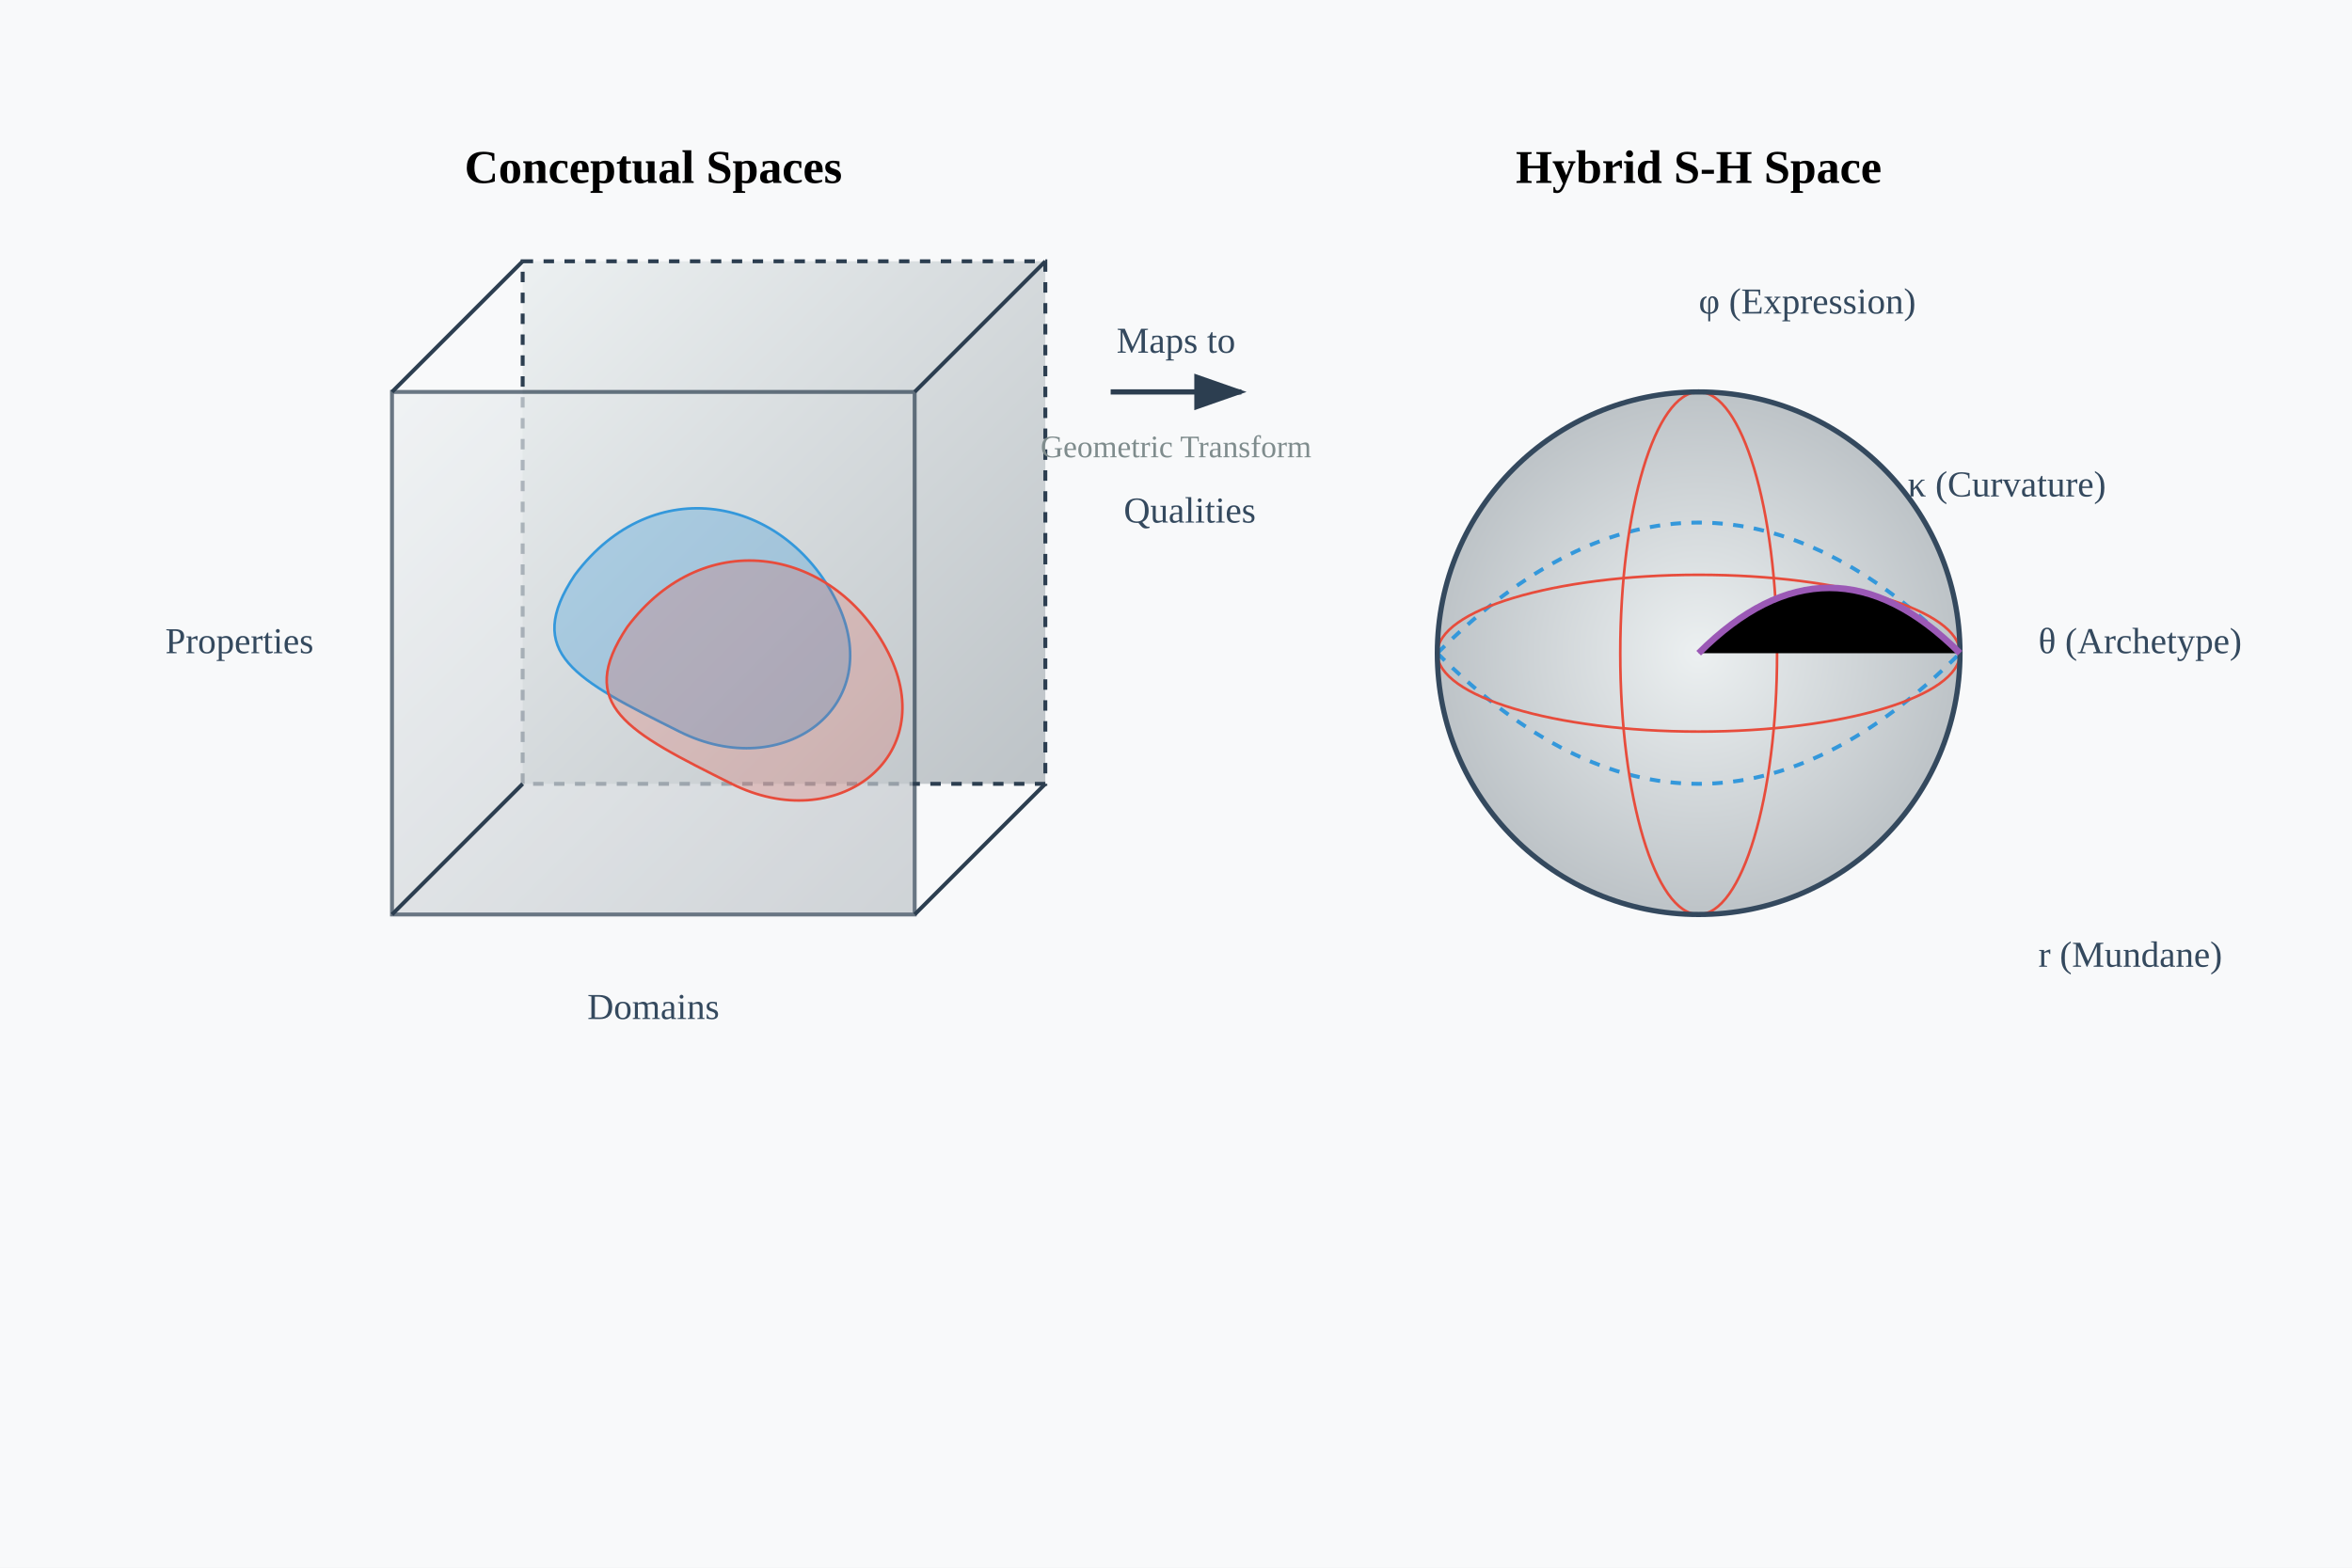
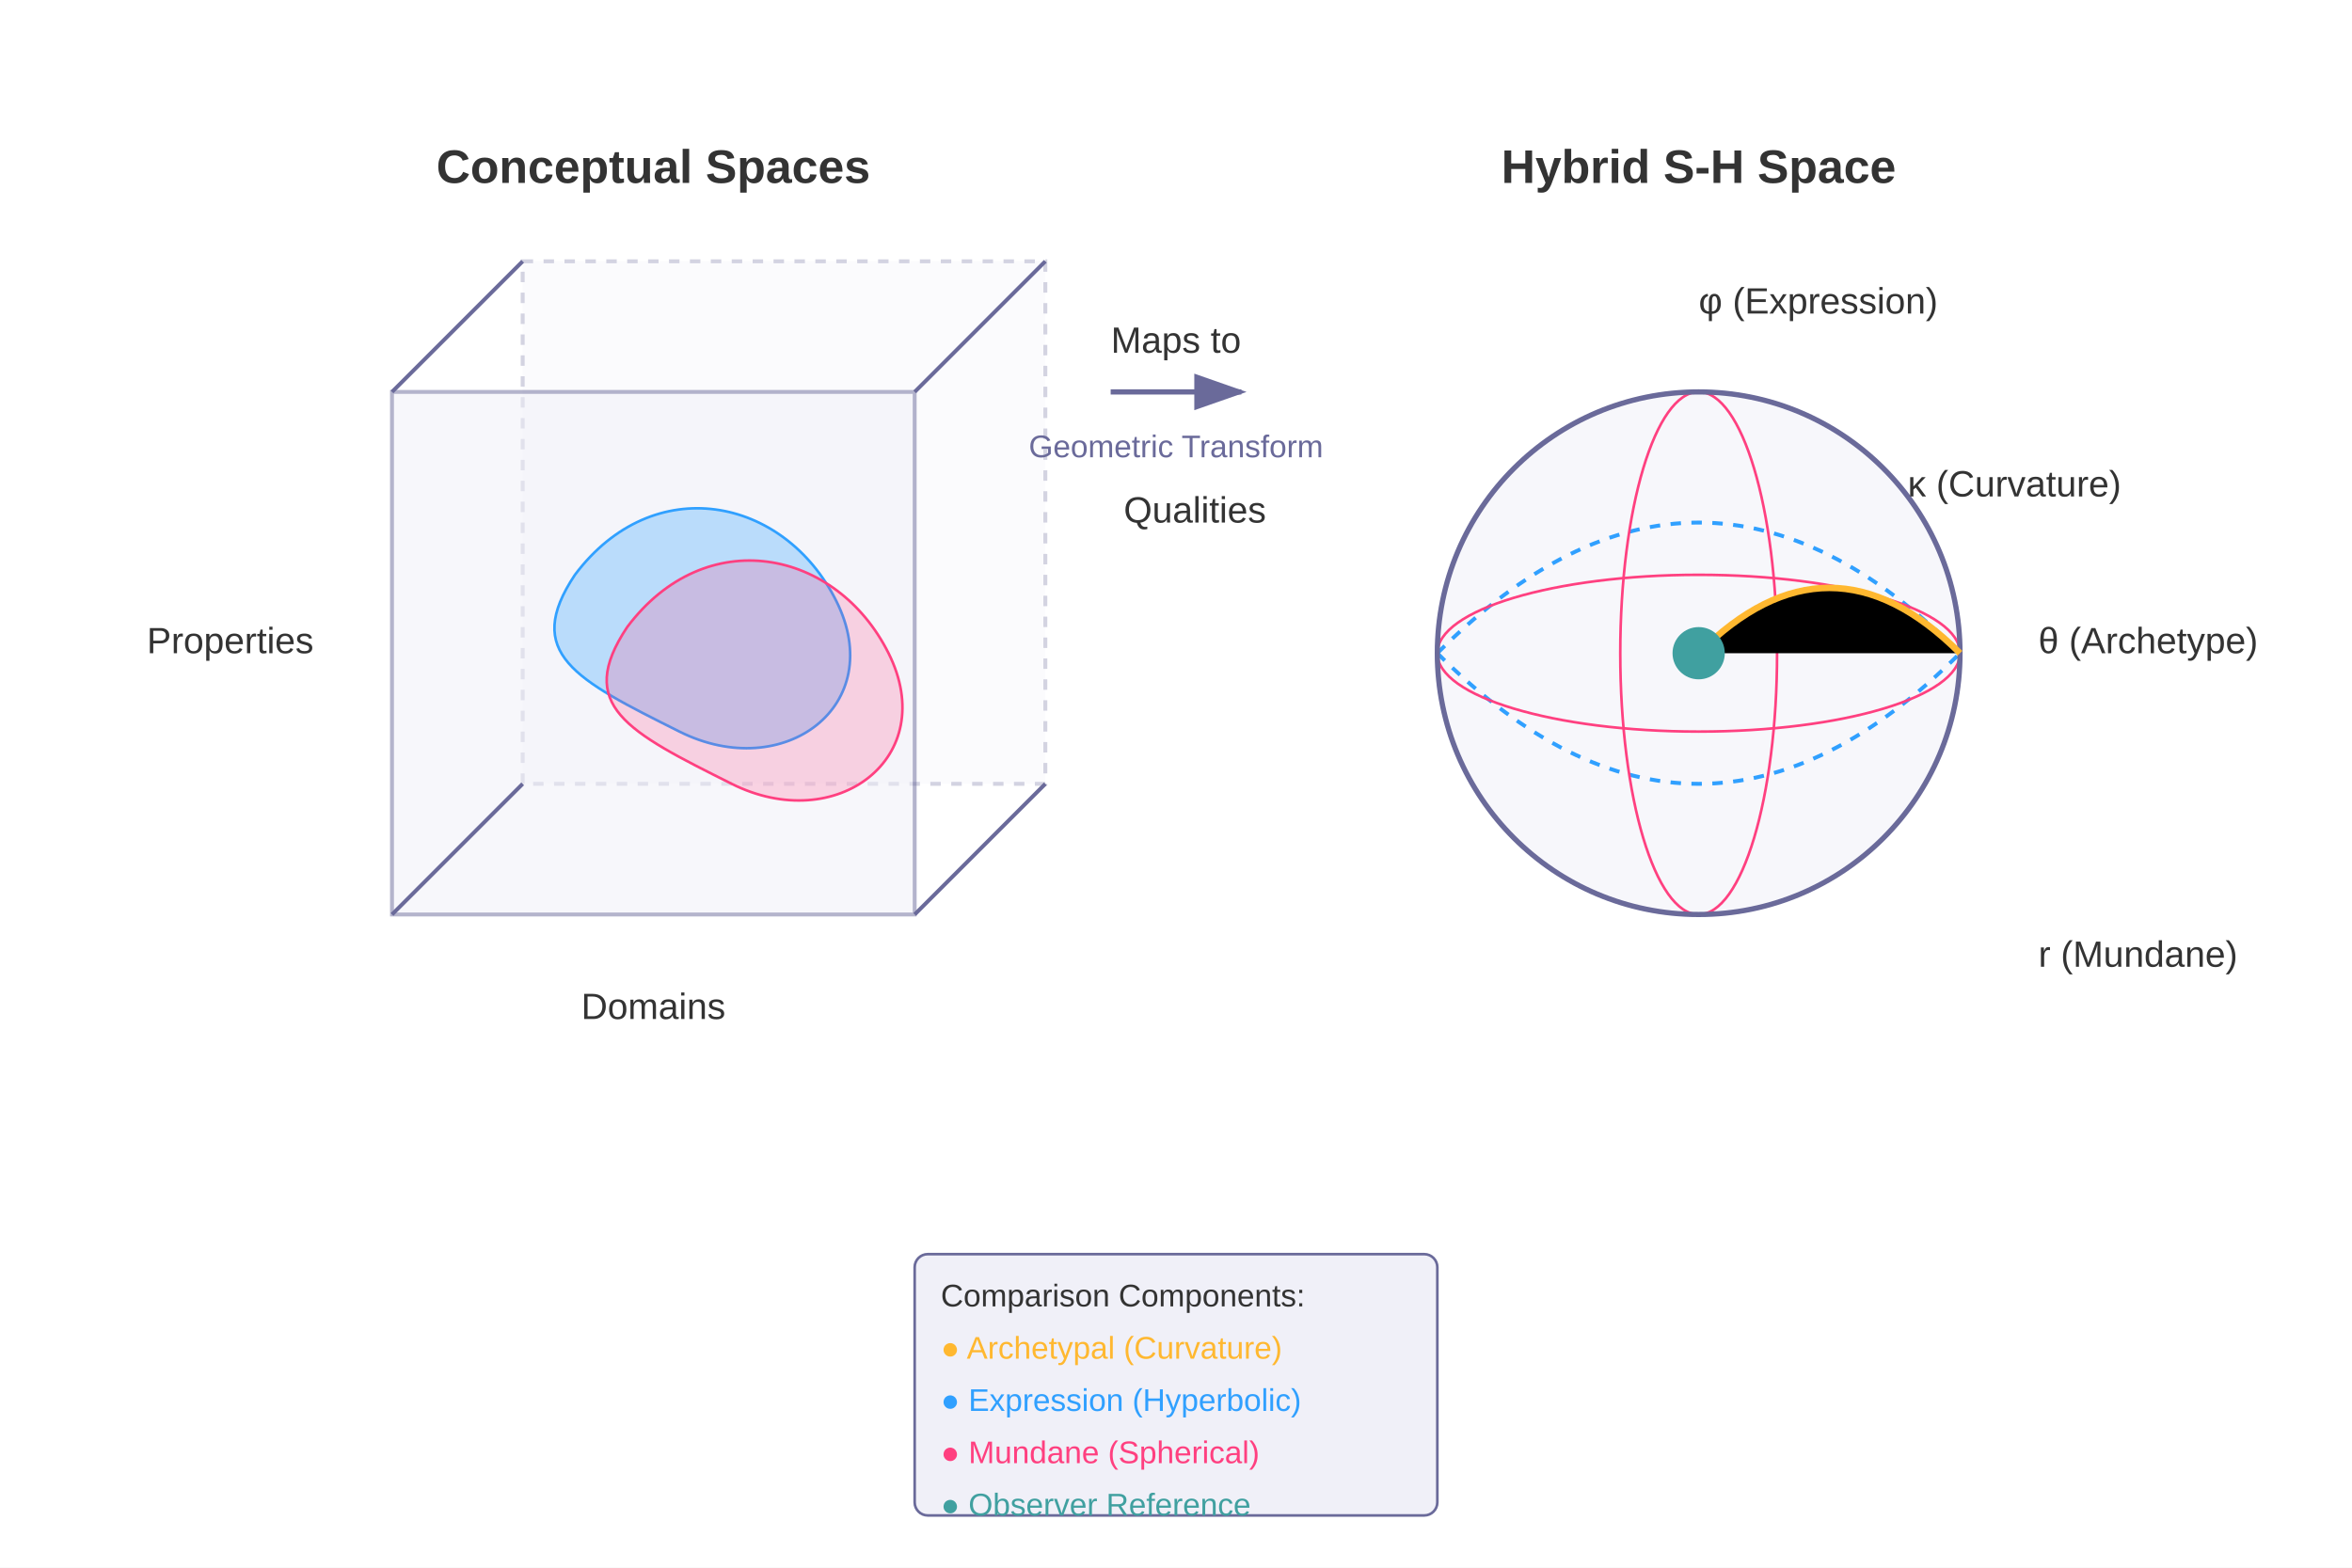
<svg xmlns="http://www.w3.org/2000/svg" width="900" height="600" viewBox="0 0 900 600">
-   <rect width="900" height="600" fill="#f8f9fa" />
+   <rect width="900" height="600" fill="#FFFFFF" />
  <g transform="translate(100,100)">
-     <text x="150" y="-30" text-anchor="middle" font-size="18" font-weight="bold">Conceptual Spaces</text>
-     <g stroke="#2c3e50" fill="none" stroke-width="1.5">
-       <rect x="100" y="0" width="200" height="200" fill="url(#cube-gradient)" stroke-dasharray="4" />
-       <rect x="50" y="50" width="200" height="200" fill="url(#cube-gradient-front)" opacity="0.7" />
+     <text x="150" y="-30" text-anchor="middle" font-size="18" font-weight="bold" fill="#333333" font-family="Arial">Conceptual Spaces</text>
+     <g stroke="#6A6A9A" fill="none" stroke-width="1.5">
+       <rect x="100" y="0" width="200" height="200" fill="#F0F0F8" opacity="0.3" stroke-dasharray="4" />
+       <rect x="50" y="50" width="200" height="200" fill="#F0F0F8" opacity="0.5" />
      <line x1="50" y1="50" x2="100" y2="0" />
      <line x1="250" y1="50" x2="300" y2="0" />
      <line x1="50" y1="250" x2="100" y2="200" />
      <line x1="250" y1="250" x2="300" y2="200" />
    </g>
-     <g font-size="14" fill="#34495e">
+     <g font-size="14" fill="#333333" font-family="Arial">
      <text x="20" y="150" text-anchor="end">Properties</text>
      <text x="150" y="290" text-anchor="middle">Domains</text>
      <text x="330" y="100" text-anchor="start">Qualities</text>
    </g>
-     <path d="M120,120 C150,80 200,90 220,130 C240,170 200,200 160,180 C120,160 100,150 120,120" fill="rgba(52,152,219,0.3)" stroke="#3498db" />
-     <path d="M140,140 C170,100 220,110 240,150 C260,190 220,220 180,200 C140,180 120,170 140,140" fill="rgba(231,76,60,0.2)" stroke="#e74c3c" />
+     <path d="M120,120 C150,80 200,90 220,130 C240,170 200,200 160,180 C120,160 100,150 120,120" fill="rgba(48,160,255,0.3)" stroke="#30A0FF" />
+     <path d="M140,140 C170,100 220,110 240,150 C260,190 220,220 180,200 C140,180 120,170 140,140" fill="rgba(255,64,128,0.2)" stroke="#FF4080" />
  </g>
  <g transform="translate(500,100)">
-     <text x="150" y="-30" text-anchor="middle" font-size="18" font-weight="bold">Hybrid S-H Space</text>
+     <text x="150" y="-30" text-anchor="middle" font-size="18" font-weight="bold" fill="#333333" font-family="Arial">Hybrid S-H Space</text>
    <g>
-       <circle cx="150" cy="150" r="100" fill="url(#sphere-gradient)" stroke="none" />
-       <g stroke="#34495e" fill="none">
-         <path d="M50,150 Q150,50 250,150" stroke="#3498db" stroke-width="1.5" stroke-dasharray="4" />
-         <path d="M50,150 Q150,250 250,150" stroke="#3498db" stroke-width="1.5" stroke-dasharray="4" />
-         <ellipse cx="150" cy="150" rx="100" ry="30" stroke="#e74c3c" stroke-width="1" />
-         <ellipse cx="150" cy="150" rx="30" ry="100" stroke="#e74c3c" stroke-width="1" />
-         <circle cx="150" cy="150" r="100" stroke-width="2" />
+       <circle cx="150" cy="150" r="100" fill="#F0F0F8" opacity="0.5" stroke="#6A6A9A" stroke-width="1.5" />
+       <g stroke="#6A6A9A" fill="none">
+         <path d="M50,150 Q150,50 250,150" stroke="#30A0FF" stroke-width="1.5" stroke-dasharray="4" />
+         <path d="M50,150 Q150,250 250,150" stroke="#30A0FF" stroke-width="1.5" stroke-dasharray="4" />
+         <ellipse cx="150" cy="150" rx="100" ry="30" stroke="#FF4080" stroke-width="1" />
+         <ellipse cx="150" cy="150" rx="30" ry="100" stroke="#FF4080" stroke-width="1" />
+         <circle cx="150" cy="150" r="100" stroke-width="2" stroke="#6A6A9A" />
      </g>
-       <g font-size="14" fill="#34495e">
+       <g font-size="14" fill="#333333" font-family="Arial">
        <text x="280" y="150">θ (Archetype)</text>
        <text x="150" y="20">φ (Expression)</text>
        <text x="280" y="270">r (Mundane)</text>
        <text x="230" y="90">κ (Curvature)</text>
      </g>
-       <path d="M150,150 Q200,100 250,150" stroke="#9b59b6" stroke-width="2.5" />
+       <path d="M150,150 Q200,100 250,150" stroke="#FFB830" stroke-width="2.5" />
+       <circle cx="150" cy="150" r="10" fill="#40A0A0" />
    </g>
  </g>
  <g transform="translate(425,150)">
-     <path d="M0,0 L50,0" stroke="#2c3e50" stroke-width="2" marker-end="url(#arrowhead)" />
-     <text x="25" y="-15" text-anchor="middle" font-size="14" fill="#34495e">Maps to</text>
-     <text x="25" y="25" text-anchor="middle" font-size="12" fill="#7f8c8d">Geometric Transform</text>
+     <path d="M0,0 L50,0" stroke="#6A6A9A" stroke-width="2" marker-end="url(#arrowhead)" />
+     <text x="25" y="-15" text-anchor="middle" font-size="14" fill="#333333" font-family="Arial">Maps to</text>
+     <text x="25" y="25" text-anchor="middle" font-size="12" fill="#6A6A9A" font-family="Arial">Geometric Transform</text>
+   </g>
+   <rect x="350" y="480" width="200" height="100" fill="#F0F0F8" stroke="#6A6A9A" stroke-width="1" rx="5" />
+   <g font-size="12" font-family="Arial">
+     <text x="360" y="500" fill="#333333">Comparison Components:</text>
+     <text x="360" y="520" fill="#FFB830">● Archetypal (Curvature)</text>
+     <text x="360" y="540" fill="#30A0FF">● Expression (Hyperbolic)</text>
+     <text x="360" y="560" fill="#FF4080">● Mundane (Spherical)</text>
+     <text x="360" y="580" fill="#40A0A0">● Observer Reference</text>
  </g>
  <defs>
    <marker id="arrowhead" markerWidth="10" markerHeight="7" refX="9" refY="3.5" orient="auto">
-       <polygon points="0 0, 10 3.5, 0 7" fill="#2c3e50" />
+       <polygon points="0 0, 10 3.5, 0 7" fill="#6A6A9A" />
    </marker>
-     <linearGradient id="cube-gradient" x1="0%" y1="0%" x2="100%" y2="100%">
-       <stop offset="0%" style="stop-color:#ecf0f1" />
-       <stop offset="100%" style="stop-color:#bdc3c7" />
-     </linearGradient>
-     <linearGradient id="cube-gradient-front" x1="0%" y1="0%" x2="100%" y2="100%">
-       <stop offset="0%" style="stop-color:#ecf0f1" />
-       <stop offset="100%" style="stop-color:#bdc3c7" />
-     </linearGradient>
-     <radialGradient id="sphere-gradient" cx="50%" cy="50%" r="50%">
-       <stop offset="0%" style="stop-color:#ecf0f1" />
-       <stop offset="100%" style="stop-color:#bdc3c7" />
-     </radialGradient>
  </defs>
</svg>
